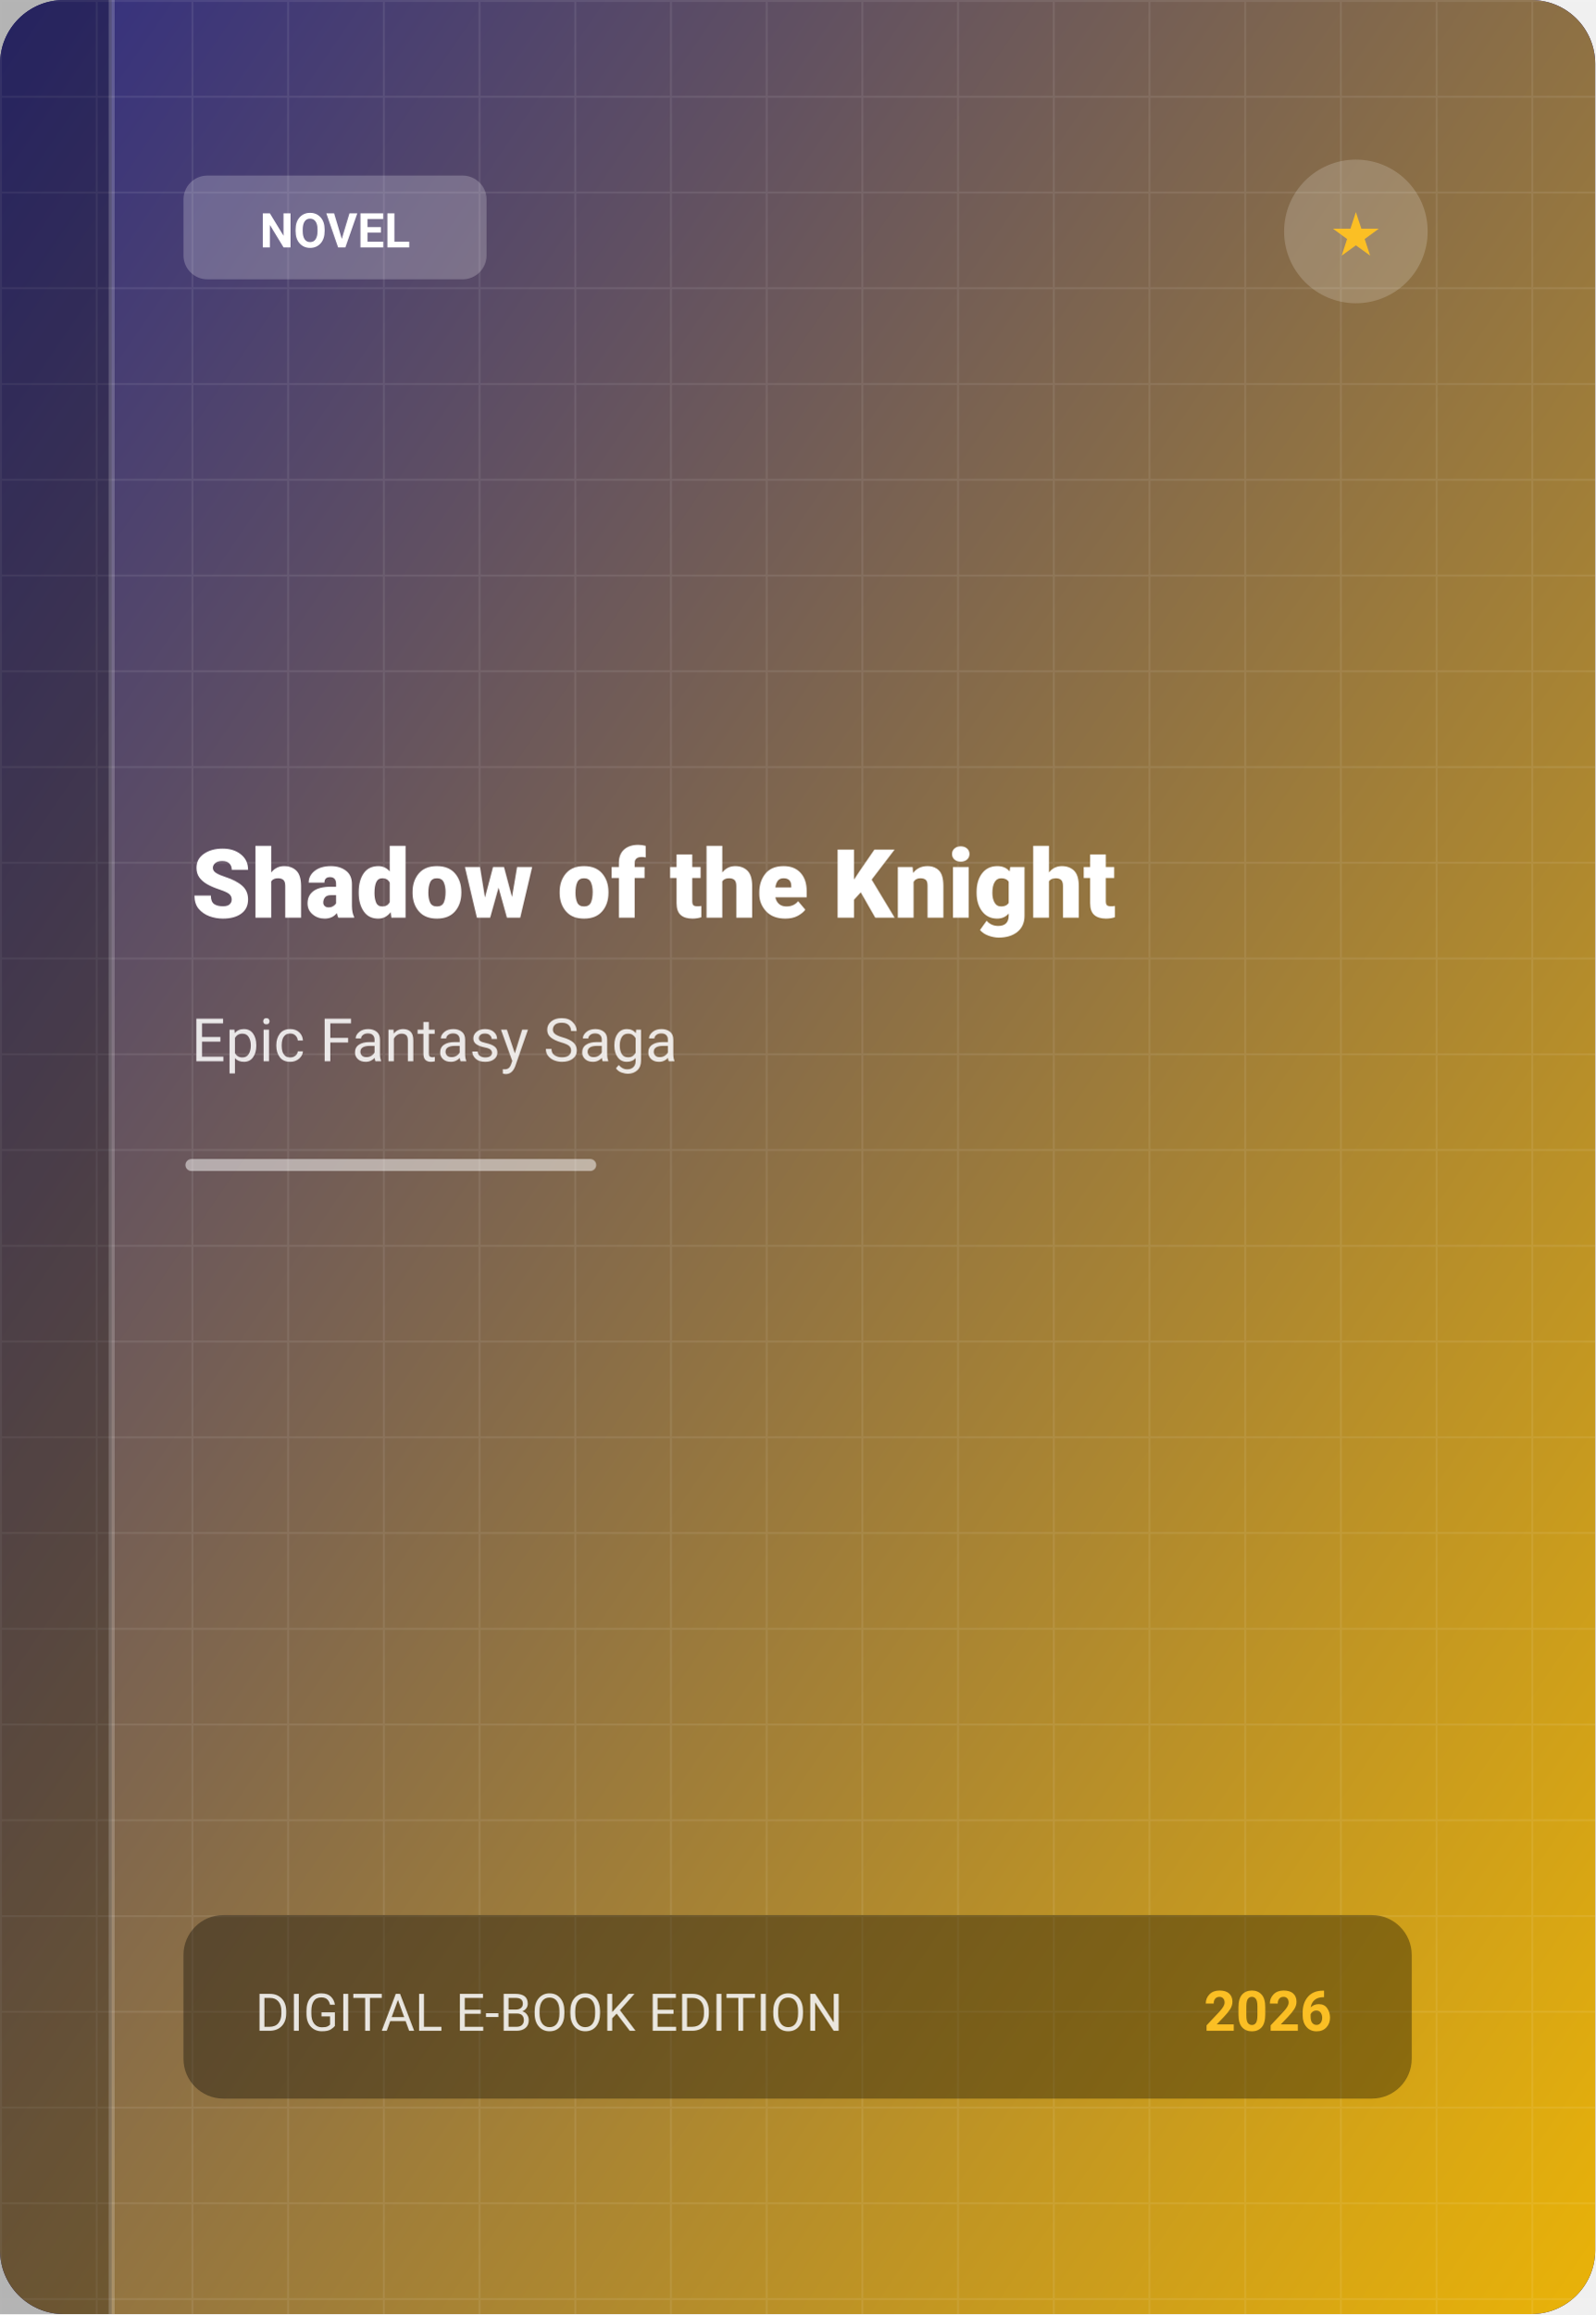
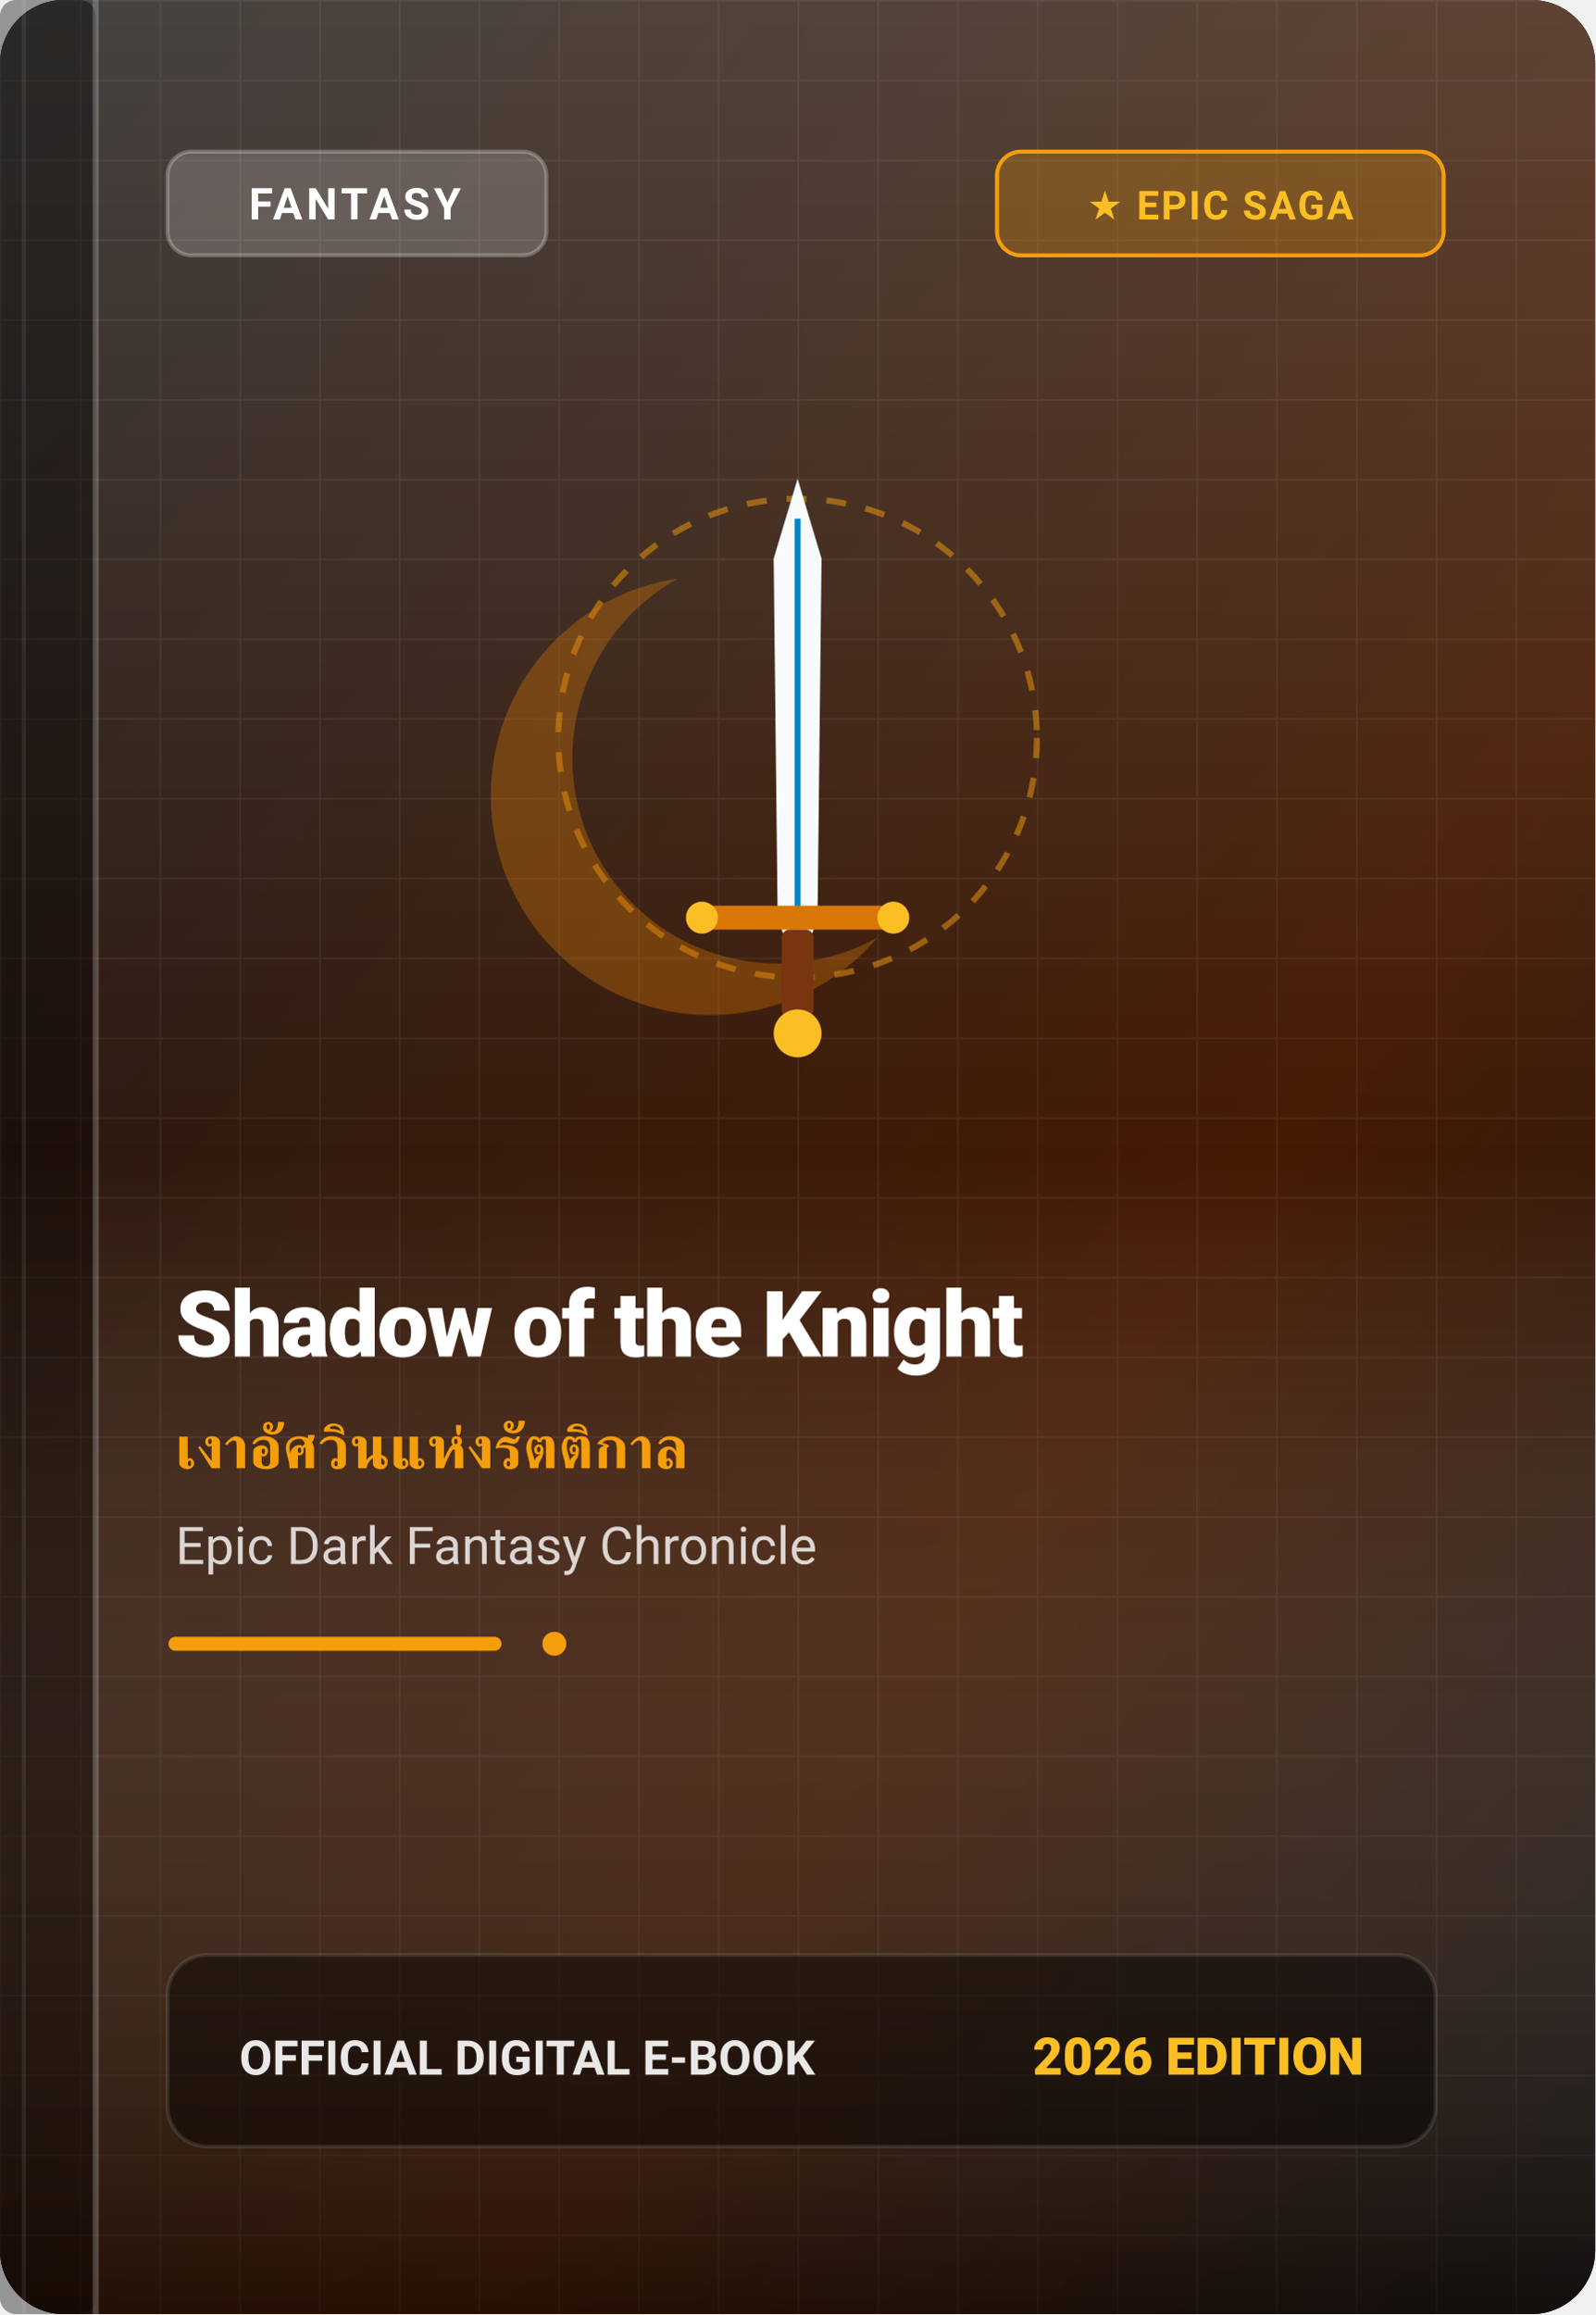
<svg xmlns="http://www.w3.org/2000/svg" viewBox="0 0 400 580" width="400" height="580">
  <defs>
-     <linearGradient id="grad_book9" x1="0%" y1="0%" x2="100%" y2="100%">
-       <stop offset="0%" stop-color="#312e81" />
-       <stop offset="100%" stop-color="#eab308" />
+     <linearGradient id="bg_book9" x1="0%" y1="0%" x2="100%" y2="100%">
+       <stop offset="0%" stop-color="#1c1917" />
+       <stop offset="65%" stop-color="#451a03" />
+       <stop offset="100%" stop-color="#1c1917" />
    </linearGradient>
-     <pattern id="grid_book9" width="24" height="24" patternUnits="userSpaceOnUse">
-       <path d="M 24 0 L 0 0 0 24" fill="none" stroke="rgba(255,255,255,0.08)" stroke-width="1" />
+     <linearGradient id="highlight_book9" x1="0%" y1="0%" x2="0%" y2="100%">
+       <stop offset="0%" stop-color="#ffffff" stop-opacity="0.18" />
+       <stop offset="50%" stop-color="#ffffff" stop-opacity="0" />
+       <stop offset="100%" stop-color="#000000" stop-opacity="0.45" />
+     </linearGradient>
+     <pattern id="pat_book9" width="20" height="20" patternUnits="userSpaceOnUse">
+       <path d="M 20 0 L 0 0 0 20" fill="none" stroke="rgba(255,255,255,0.06)" stroke-width="0.8" />
    </pattern>
+     <filter id="glow_book9" x="-20%" y="-20%" width="140%" height="140%">
+       <feGaussianBlur stdDeviation="6" result="blur" />
+       <feComposite in="SourceGraphic" in2="blur" operator="over" />
+     </filter>
  </defs>
-   <rect width="400" height="580" rx="16" fill="#312e81" />
-   <rect width="400" height="580" rx="16" fill="url(#grad_book9)" />
-   <rect width="400" height="580" fill="url(#grid_book9)" />
-   <rect x="0" y="0" width="28" height="580" fill="rgba(0,0,0,0.25)" />
-   <line x1="28" y1="0" x2="28" y2="580" stroke="rgba(255,255,255,0.2)" stroke-width="1.5" />
-   <rect x="46" y="44" width="76" height="26" rx="6" fill="rgba(255,255,255,0.22)" />
-   <text x="84" y="62" fill="#ffffff" font-family="'Segoe UI', Roboto, sans-serif" font-weight="bold" font-size="12" text-anchor="middle">NOVEL</text>
-   <circle cx="340" cy="58" r="18" fill="rgba(255,255,255,0.18)" />
-   <text x="340" y="64" fill="#fbbf24" font-family="'Segoe UI', Roboto, sans-serif" font-weight="bold" font-size="15" text-anchor="middle">★</text>
-   <g transform="translate(48, 230)">
-     <text x="0" y="0" fill="#ffffff" font-family="'Segoe UI', Roboto, sans-serif" font-weight="800" font-size="24">Shadow of the Knight</text>
-     <text x="0" y="36" fill="rgba(255,255,255,0.85)" font-family="'Segoe UI', Roboto, sans-serif" font-size="15">Epic Fantasy Saga</text>
-     <line x1="0" y1="62" x2="100" y2="62" stroke="rgba(255,255,255,0.5)" stroke-width="3" stroke-linecap="round" />
+   <rect width="400" height="580" rx="16" fill="#1c1917" />
+   <rect width="400" height="580" rx="16" fill="url(#bg_book9)" />
+   <rect width="400" height="580" rx="16" fill="url(#pat_book9)" />
+   <rect width="400" height="580" rx="16" fill="url(#highlight_book9)" />
+   <rect x="0" y="0" width="24" height="580" rx="4" fill="rgba(0,0,0,0.38)" />
+   <line x1="24" y1="0" x2="24" y2="580" stroke="rgba(255,255,255,0.22)" stroke-width="1.5" />
+   <line x1="6" y1="0" x2="6" y2="580" stroke="rgba(255,255,255,0.08)" stroke-width="1" />
+   <rect x="42" y="38" width="95" height="26" rx="6" fill="rgba(255,255,255,0.18)" stroke="rgba(255,255,255,0.25)" stroke-width="1" />
+   <text x="89" y="55" fill="#ffffff" font-family="'Segoe UI', Roboto, sans-serif" font-weight="bold" font-size="11" text-anchor="middle" letter-spacing="1">FANTASY</text>
+   <rect x="250" y="38" width="112" height="26" rx="6" fill="rgba(245,158,11,0.25)" stroke="#f59e0b" stroke-width="1" />
+   <text x="306" y="55" fill="#fbbf24" font-family="'Segoe UI', Roboto, sans-serif" font-weight="bold" font-size="10" text-anchor="middle" letter-spacing="0.5">★ EPIC SAGA</text>
+   <g transform="translate(200, 195)">
+     <circle cx="0" cy="-10" r="60" fill="none" stroke="#f59e0b" stroke-width="1.5" stroke-dasharray="5 5" opacity="0.5" />
+     <path d="M-30,-50 A45,45 0 0,0 20,40 A55,55 0 1,1 -30,-50 Z" fill="#d97706" opacity="0.35" />
+     <g transform="translate(0, 0)">
+       <path d="M0,-75 L6,-55 L5,35 L0,50 L-5,35 L-6,-55 Z" fill="#f8fafc" />
+       <line x1="0" y1="-65" x2="0" y2="35" stroke="#0284c7" stroke-width="1.5" />
+       <rect x="-24" y="32" width="48" height="6" rx="2" fill="#d97706" />
+       <circle cx="-24" cy="35" r="4" fill="#fbbf24" />
+       <circle cx="24" cy="35" r="4" fill="#fbbf24" />
+       <rect x="-4" y="38" width="8" height="22" rx="2" fill="#78350f" />
+       <circle cx="0" cy="64" r="6" fill="#fbbf24" />
+     </g>
  </g>
-   <rect x="46" y="480" width="308" height="46" rx="10" fill="rgba(0,0,0,0.35)" />
-   <text x="64" y="509" fill="rgba(255,255,255,0.85)" font-family="'Segoe UI', Roboto, sans-serif" font-size="13">DIGITAL E-BOOK EDITION</text>
-   <text x="334" y="509" fill="#fbbf24" font-family="'Segoe UI', Roboto, sans-serif" font-weight="bold" font-size="14" text-anchor="end">2026</text>
+   <g transform="translate(44, 340)">
+     <text x="0" y="0" fill="#ffffff" font-family="'Segoe UI', Roboto, Helvetica, sans-serif" font-weight="900" font-size="23" letter-spacing="-0.5">Shadow of the Knight</text>
+     <text x="0" y="28" fill="#f59e0b" font-family="'Segoe UI', 'Sarabun', sans-serif" font-weight="bold" font-size="15">เงาอัศวินแห่งรัตติกาล</text>
+     <text x="0" y="52" fill="rgba(255,255,255,0.8)" font-family="'Segoe UI', Roboto, sans-serif" font-size="13">Epic Dark Fantasy Chronicle</text>
+     <line x1="0" y1="72" x2="80" y2="72" stroke="#f59e0b" stroke-width="3.5" stroke-linecap="round" />
+     <circle cx="95" cy="72" r="3" fill="#f59e0b" />
+   </g>
+   <rect x="42" y="490" width="318" height="48" rx="10" fill="rgba(0,0,0,0.45)" stroke="rgba(255,255,255,0.1)" stroke-width="1" />
+   <text x="60" y="520" fill="rgba(255,255,255,0.9)" font-family="'Segoe UI', Roboto, sans-serif" font-size="12" font-weight="bold">OFFICIAL DIGITAL E-BOOK</text>
+   <text x="342" y="520" fill="#fbbf24" font-family="'Segoe UI', Roboto, sans-serif" font-weight="900" font-size="13" text-anchor="end">2026 EDITION</text>
</svg>
